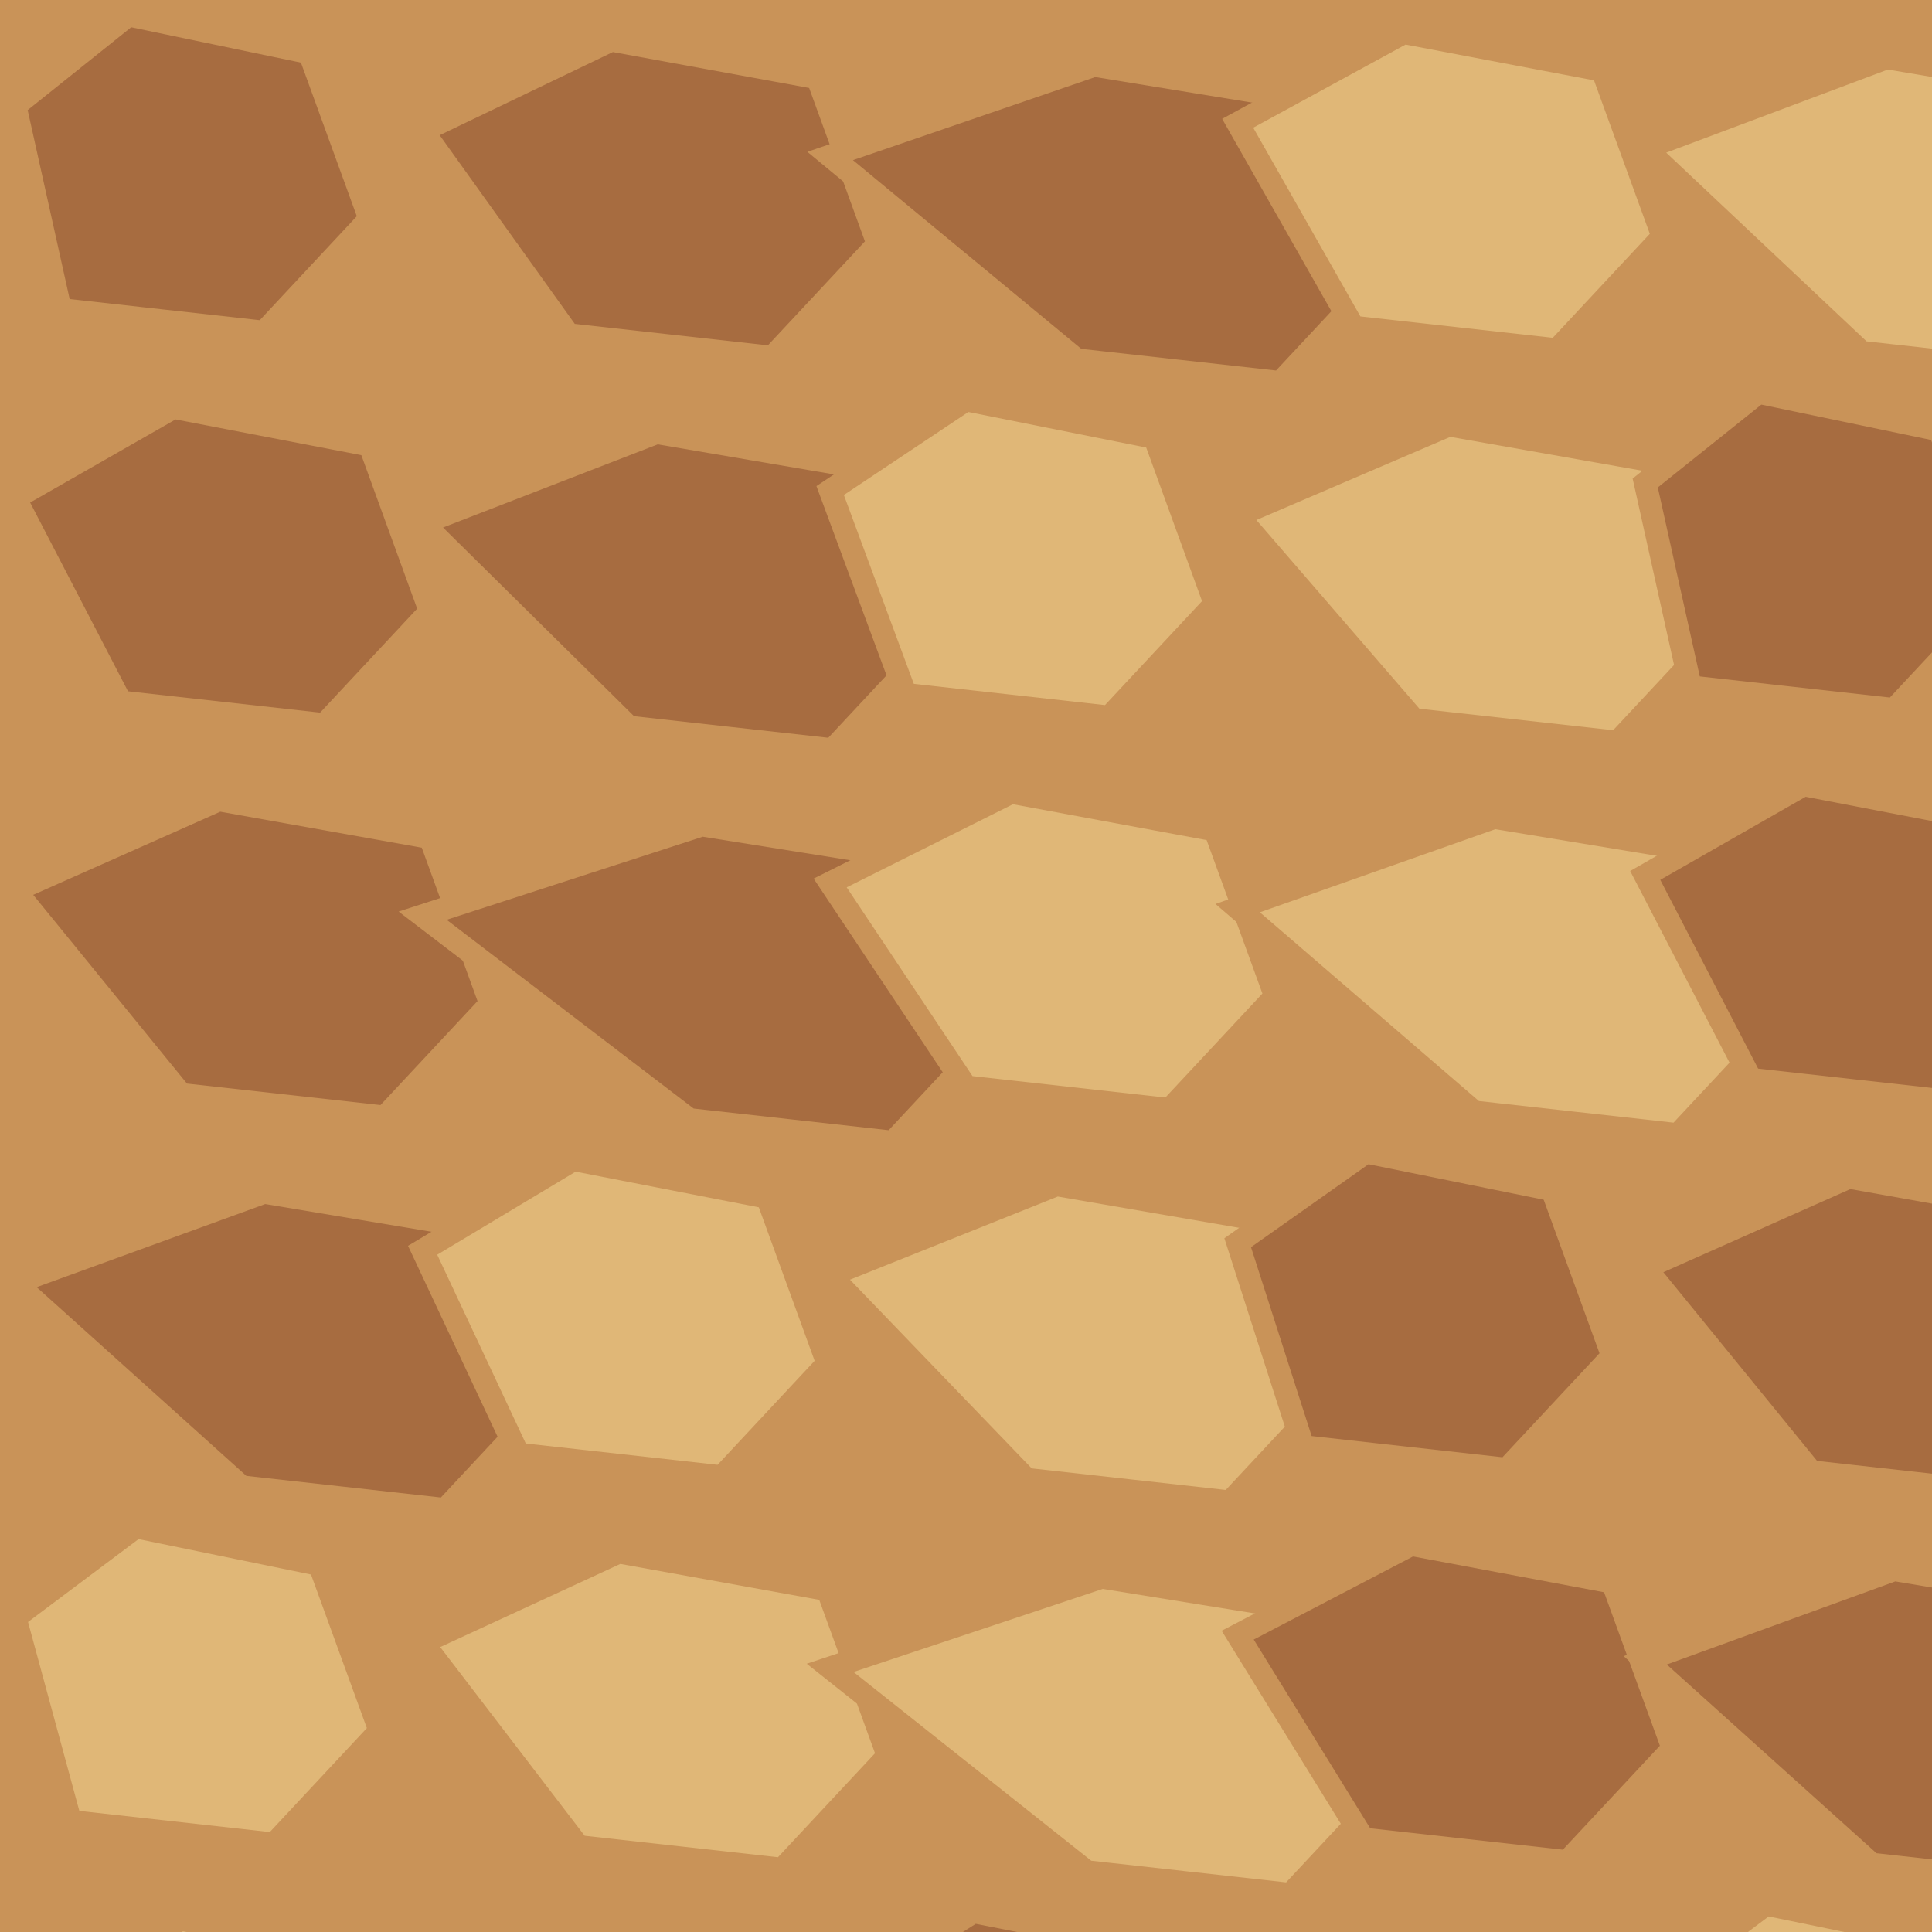
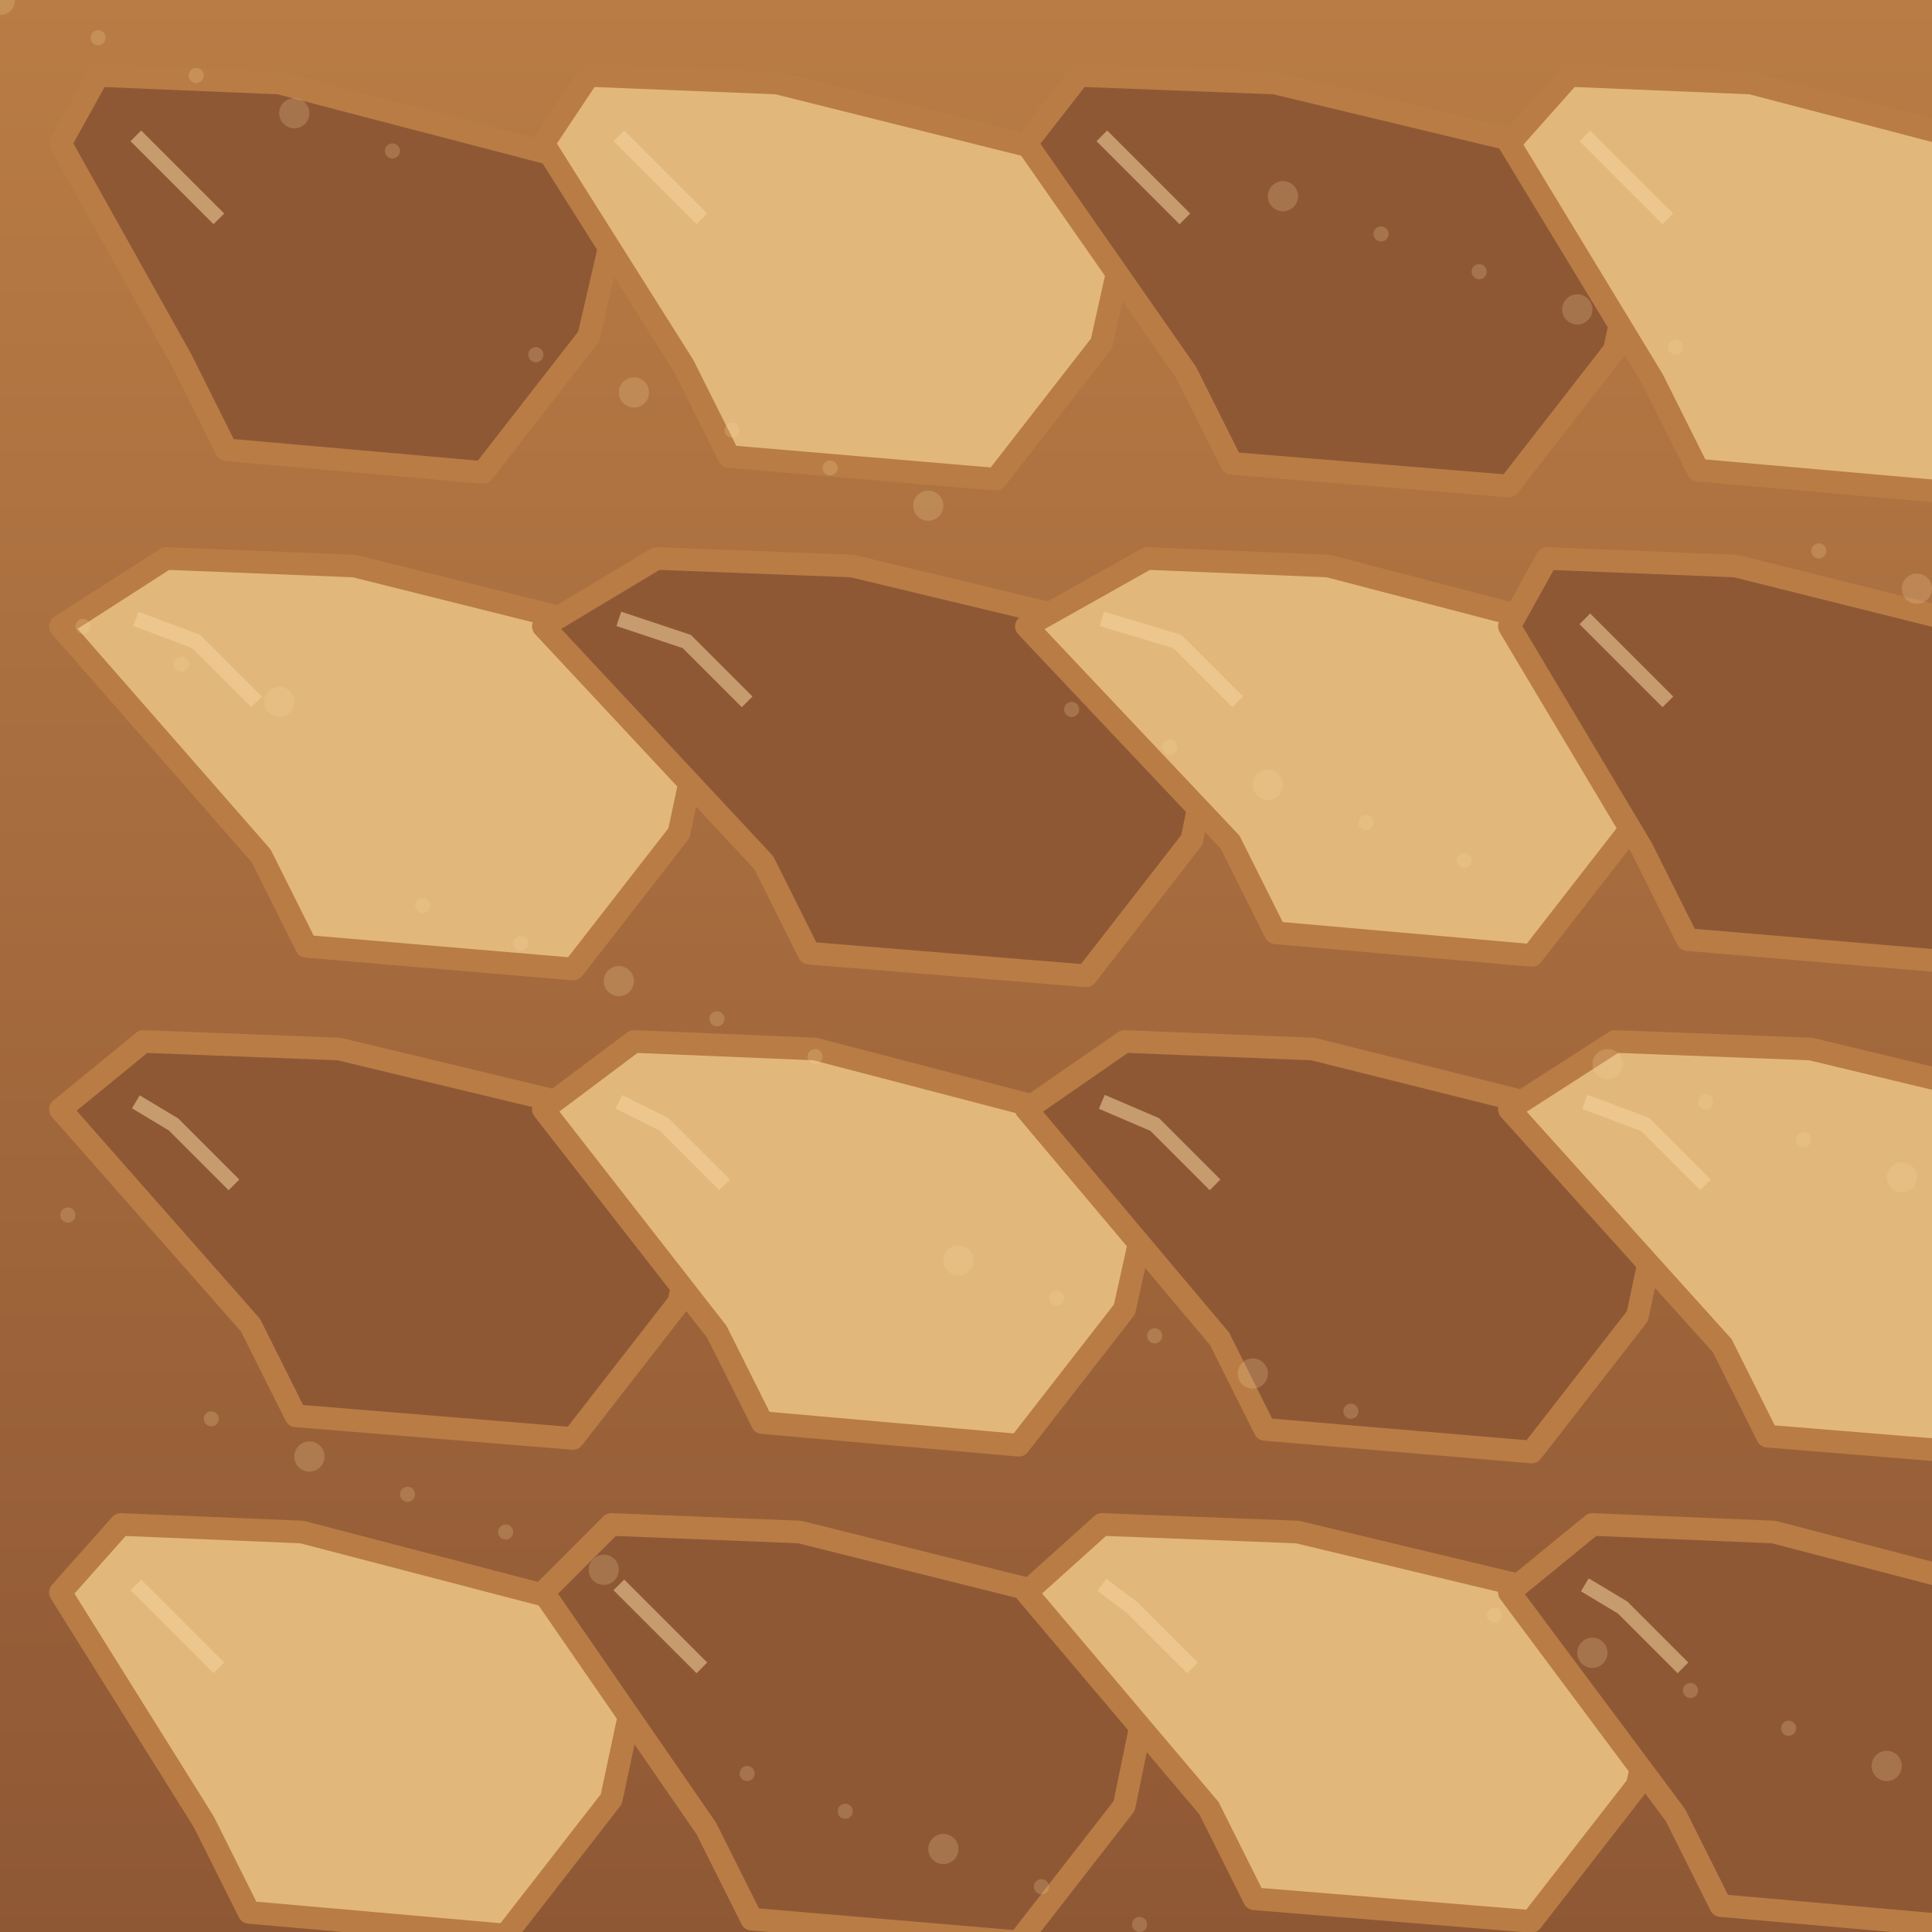
<svg xmlns="http://www.w3.org/2000/svg" width="256" height="256" viewBox="0 0 256 256">
-   <rect width="256" height="256" fill="#c99358" />
-   <path d="M2 14 l15 -12 l24 5 l8 22 l-14 15 l-27 -3Z" fill="#a76c40" stroke="#c99358" stroke-width="3" />
-   <path d="M56 17.333 l25 -12 l27.333 5 l8 22 l-14 15 l-27 -3Z" fill="#a76c40" stroke="#c99358" stroke-width="3" />
-   <path d="M110 20.667 l35 -12 l30.667 5 l8 22 l-14 15 l-27 -3Z" fill="#a76c40" stroke="#c99358" stroke-width="3" />
-   <path d="M164 16.333 l22 -12 l26.333 5 l8 22 l-14 15 l-27 -3Z" fill="#e0b777" stroke="#c99358" stroke-width="3" />
-   <path d="M218 19.667 l32 -12 l29.667 5 l8 22 l-14 15 l-27 -3Z" fill="#e0b777" stroke="#c99358" stroke-width="3" />
-   <path d="M2 66 l21 -12 l26 5 l8 22 l-14 15 l-27 -3Z" fill="#a76c40" stroke="#c99358" stroke-width="3" />
-   <path d="M56 69.333 l31 -12 l29.333 5 l8 22 l-14 15 l-27 -3Z" fill="#a76c40" stroke="#c99358" stroke-width="3" />
-   <path d="M110 65 l18 -12 l25 5 l8 22 l-14 15 l-27 -3Z" fill="#e0b777" stroke="#c99358" stroke-width="3" />
-   <path d="M164 68.333 l28 -12 l28.333 5 l8 22 l-14 15 l-27 -3Z" fill="#e0b777" stroke="#c99358" stroke-width="3" />
-   <path d="M218 64 l15 -12 l24 5 l8 22 l-14 15 l-27 -3Z" fill="#a76c40" stroke="#c99358" stroke-width="3" />
-   <path d="M2 118 l27 -12 l28 5 l8 22 l-14 15 l-27 -3Z" fill="#a76c40" stroke="#c99358" stroke-width="3" />
-   <path d="M56 121.333 l37 -12 l31.333 5 l8 22 l-14 15 l-27 -3Z" fill="#a76c40" stroke="#c99358" stroke-width="3" />
-   <path d="M110 117 l24 -12 l27 5 l8 22 l-14 15 l-27 -3Z" fill="#e0b777" stroke="#c99358" stroke-width="3" />
-   <path d="M164 120.333 l34 -12 l30.333 5 l8 22 l-14 15 l-27 -3Z" fill="#e0b777" stroke="#c99358" stroke-width="3" />
-   <path d="M218 116 l21 -12 l26 5 l8 22 l-14 15 l-27 -3Z" fill="#a76c40" stroke="#c99358" stroke-width="3" />
-   <path d="M2 170 l33 -12 l30 5 l8 22 l-14 15 l-27 -3Z" fill="#a76c40" stroke="#c99358" stroke-width="3" />
-   <path d="M56 165.667 l20 -12 l25.667 5 l8 22 l-14 15 l-27 -3Z" fill="#e0b777" stroke="#c99358" stroke-width="3" />
-   <path d="M110 169 l30 -12 l29 5 l8 22 l-14 15 l-27 -3Z" fill="#e0b777" stroke="#c99358" stroke-width="3" />
-   <path d="M164 164.667 l17 -12 l24.667 5 l8 22 l-14 15 l-27 -3Z" fill="#a76c40" stroke="#c99358" stroke-width="3" />
-   <path d="M218 168 l27 -12 l28 5 l8 22 l-14 15 l-27 -3Z" fill="#a76c40" stroke="#c99358" stroke-width="3" />
-   <path d="M2 214.333 l16 -12 l24.333 5 l8 22 l-14 15 l-27 -3Z" fill="#e0b777" stroke="#c99358" stroke-width="3" />
-   <path d="M56 217.667 l26 -12 l27.667 5 l8 22 l-14 15 l-27 -3Z" fill="#e0b777" stroke="#c99358" stroke-width="3" />
-   <path d="M110 221 l36 -12 l31 5 l8 22 l-14 15 l-27 -3Z" fill="#e0b777" stroke="#c99358" stroke-width="3" />
-   <path d="M164 216.667 l23 -12 l26.667 5 l8 22 l-14 15 l-27 -3Z" fill="#a76c40" stroke="#c99358" stroke-width="3" />
-   <path d="M218 220 l33 -12 l30 5 l8 22 l-14 15 l-27 -3Z" fill="#a76c40" stroke="#c99358" stroke-width="3" />
-   <path d="M2 266.333 l22 -12 l26.333 5 l8 22 l-14 15 l-27 -3Z" fill="#e0b777" stroke="#c99358" stroke-width="3" />
-   <path d="M56 269.667 l32 -12 l29.667 5 l8 22 l-14 15 l-27 -3Z" fill="#e0b777" stroke="#c99358" stroke-width="3" />
-   <path d="M110 265.333 l19 -12 l25.333 5 l8 22 l-14 15 l-27 -3Z" fill="#a76c40" stroke="#c99358" stroke-width="3" />
-   <path d="M164 268.667 l29 -12 l28.667 5 l8 22 l-14 15 l-27 -3Z" fill="#a76c40" stroke="#c99358" stroke-width="3" />
-   <path d="M218 264.333 l16 -12 l24.333 5 l8 22 l-14 15 l-27 -3Z" fill="#e0b777" stroke="#c99358" stroke-width="3" />
+   <defs>
+     <linearGradient id="base" x1="0" y1="0" x2="0" y2="1">
+       <stop stop-color="#b97c45" />
+       <stop offset="1" stop-color="#8f5835" />
+     </linearGradient>
+   </defs>
+   <rect width="256" height="256" fill="url(#base)" />
+   <path d="M8 19 l5 -9 l24 1 l46 12 l-5 21.6 l-14 18 l-34 -3 l-6 -12Z" fill="#8f5835" stroke="#b97c45" stroke-width="3" stroke-linejoin="round" />
+   <path d="M18 18 l3 3 l8 8" stroke="#f4d29c" stroke-width="2" fill="none" opacity=".55" />
+   <path d="M72 19 l6 -9 l24.96 1 l48 12 l-5 22.5 l-14 18 l-35.36 -3 l-6 -12Z" fill="#e2b77b" stroke="#b97c45" stroke-width="3" stroke-linejoin="round" />
+   <path d="M82 18 l3 3 l8 8" stroke="#f4d29c" stroke-width="2" fill="none" opacity=".55" />
+   <path d="M136 19 l7 -9 l25.92 1 l50 12 l-5 23.4 l-14 18 l-36.72 -3 l-6 -12Z" fill="#8f5835" stroke="#b97c45" stroke-width="3" stroke-linejoin="round" />
+   <path d="M146 18 l3 3 l8 8" stroke="#f4d29c" stroke-width="2" fill="none" opacity=".55" />
+   <path d="M200 19 l8 -9 l24 1 l46 12 l-5 24.3 l-14 18 l-34 -3 l-6 -12Z" fill="#e2b77b" stroke="#b97c45" stroke-width="3" stroke-linejoin="round" />
+   <path d="M210 18 l3 3 l8 8" stroke="#f4d29c" stroke-width="2" fill="none" opacity=".55" />
+   <path d="M8 83 l14 -9 l24.96 1 l48 12 l-5 23.4 l-14 18 l-35.36 -3 l-6 -12Z" fill="#e2b77b" stroke="#b97c45" stroke-width="3" stroke-linejoin="round" />
+   <path d="M18 82 l8 3 l8 8" stroke="#f4d29c" stroke-width="2" fill="none" opacity=".55" />
+   <path d="M72 83 l15 -9 l25.92 1 l50 12 l-5 24.3 l-14 18 l-36.72 -3 l-6 -12Z" fill="#8f5835" stroke="#b97c45" stroke-width="3" stroke-linejoin="round" />
+   <path d="M82 82 l9 3 l8 8" stroke="#f4d29c" stroke-width="2" fill="none" opacity=".55" />
+   <path d="M136 83 l16 -9 l24 1 l46 12 l-5 21.6 l-14 18 l-34 -3 l-6 -12Z" fill="#e2b77b" stroke="#b97c45" stroke-width="3" stroke-linejoin="round" />
+   <path d="M146 82 l10 3 l8 8" stroke="#f4d29c" stroke-width="2" fill="none" opacity=".55" />
+   <path d="M200 83 l5 -9 l24.96 1 l48 12 l-5 22.5 l-14 18 l-35.36 -3 l-6 -12Z" fill="#8f5835" stroke="#b97c45" stroke-width="3" stroke-linejoin="round" />
+   <path d="M210 82 l3 3 l8 8" stroke="#f4d29c" stroke-width="2" fill="none" opacity=".55" />
+   <path d="M8 147 l11 -9 l25.92 1 l50 12 l-5 21.6 l-14 18 l-36.72 -3 l-6 -12Z" fill="#8f5835" stroke="#b97c45" stroke-width="3" stroke-linejoin="round" />
+   <path d="M18 146 l5 3 l8 8" stroke="#f4d29c" stroke-width="2" fill="none" opacity=".55" />
+   <path d="M72 147 l12 -9 l24 1 l46 12 l-5 22.5 l-14 18 l-34 -3 l-6 -12Z" fill="#e2b77b" stroke="#b97c45" stroke-width="3" stroke-linejoin="round" />
+   <path d="M82 146 l6 3 l8 8" stroke="#f4d29c" stroke-width="2" fill="none" opacity=".55" />
+   <path d="M136 147 l13 -9 l24.96 1 l48 12 l-5 23.4 l-14 18 l-35.36 -3 l-6 -12Z" fill="#8f5835" stroke="#b97c45" stroke-width="3" stroke-linejoin="round" />
+   <path d="M146 146 l7 3 l8 8" stroke="#f4d29c" stroke-width="2" fill="none" opacity=".55" />
+   <path d="M200 147 l14 -9 l25.92 1 l50 12 l-5 24.3 l-14 18 l-36.72 -3 l-6 -12Z" fill="#e2b77b" stroke="#b97c45" stroke-width="3" stroke-linejoin="round" />
+   <path d="M210 146 l8 3 l8 8" stroke="#f4d29c" stroke-width="2" fill="none" opacity=".55" />
+   <path d="M8 211 l8 -9 l24 1 l46 12 l-5 23.4 l-14 18 l-34 -3 l-6 -12Z" fill="#e2b77b" stroke="#b97c45" stroke-width="3" stroke-linejoin="round" />
+   <path d="M18 210 l3 3 l8 8" stroke="#f4d29c" stroke-width="2" fill="none" opacity=".55" />
+   <path d="M72 211 l9 -9 l24.96 1 l48 12 l-5 24.3 l-14 18 l-35.36 -3 l-6 -12Z" fill="#8f5835" stroke="#b97c45" stroke-width="3" stroke-linejoin="round" />
+   <path d="M82 210 l3 3 l8 8" stroke="#f4d29c" stroke-width="2" fill="none" opacity=".55" />
+   <path d="M136 211 l10 -9 l25.92 1 l50 12 l-5 21.6 l-14 18 l-36.72 -3 l-6 -12Z" fill="#e2b77b" stroke="#b97c45" stroke-width="3" stroke-linejoin="round" />
+   <path d="M146 210 l4 3 l8 8" stroke="#f4d29c" stroke-width="2" fill="none" opacity=".55" />
+   <path d="M200 211 l11 -9 l24 1 l46 12 l-5 22.5 l-14 18 l-34 -3 l-6 -12Z" fill="#8f5835" stroke="#b97c45" stroke-width="3" stroke-linejoin="round" />
+   <path d="M210 210 l5 3 l8 8" stroke="#f4d29c" stroke-width="2" fill="none" opacity=".55" />
+   <circle cx="0" cy="0" r="2" fill="#f4d29c" opacity=".23" />
+   <circle cx="71" cy="47" r="1" fill="#f4d29c" opacity=".23" />
+   <circle cx="142" cy="94" r="1" fill="#f4d29c" opacity=".23" />
+   <circle cx="213" cy="141" r="2" fill="#f4d29c" opacity=".23" />
+   <circle cx="28" cy="188" r="1" fill="#f4d29c" opacity=".23" />
+   <circle cx="99" cy="235" r="1" fill="#f4d29c" opacity=".23" />
+   <circle cx="170" cy="26" r="2" fill="#f4d29c" opacity=".23" />
+   <circle cx="241" cy="73" r="1" fill="#f4d29c" opacity=".23" />
+   <circle cx="56" cy="120" r="1" fill="#f4d29c" opacity=".23" />
+   <circle cx="127" cy="167" r="2" fill="#f4d29c" opacity=".23" />
+   <circle cx="198" cy="214" r="1" fill="#f4d29c" opacity=".23" />
+   <circle cx="13" cy="5" r="1" fill="#f4d29c" opacity=".23" />
+   <circle cx="84" cy="52" r="2" fill="#f4d29c" opacity=".23" />
+   <circle cx="155" cy="99" r="1" fill="#f4d29c" opacity=".23" />
+   <circle cx="226" cy="146" r="1" fill="#f4d29c" opacity=".23" />
+   <circle cx="41" cy="193" r="2" fill="#f4d29c" opacity=".23" />
+   <circle cx="112" cy="240" r="1" fill="#f4d29c" opacity=".23" />
+   <circle cx="183" cy="31" r="1" fill="#f4d29c" opacity=".23" />
+   <circle cx="254" cy="78" r="2" fill="#f4d29c" opacity=".23" />
+   <circle cx="69" cy="125" r="1" fill="#f4d29c" opacity=".23" />
+   <circle cx="140" cy="172" r="1" fill="#f4d29c" opacity=".23" />
+   <circle cx="211" cy="219" r="2" fill="#f4d29c" opacity=".23" />
+   <circle cx="26" cy="10" r="1" fill="#f4d29c" opacity=".23" />
+   <circle cx="97" cy="57" r="1" fill="#f4d29c" opacity=".23" />
+   <circle cx="168" cy="104" r="2" fill="#f4d29c" opacity=".23" />
+   <circle cx="239" cy="151" r="1" fill="#f4d29c" opacity=".23" />
+   <circle cx="54" cy="198" r="1" fill="#f4d29c" opacity=".23" />
+   <circle cx="125" cy="245" r="2" fill="#f4d29c" opacity=".23" />
+   <circle cx="196" cy="36" r="1" fill="#f4d29c" opacity=".23" />
+   <circle cx="11" cy="83" r="1" fill="#f4d29c" opacity=".23" />
+   <circle cx="82" cy="130" r="2" fill="#f4d29c" opacity=".23" />
+   <circle cx="153" cy="177" r="1" fill="#f4d29c" opacity=".23" />
+   <circle cx="224" cy="224" r="1" fill="#f4d29c" opacity=".23" />
+   <circle cx="39" cy="15" r="2" fill="#f4d29c" opacity=".23" />
+   <circle cx="110" cy="62" r="1" fill="#f4d29c" opacity=".23" />
+   <circle cx="181" cy="109" r="1" fill="#f4d29c" opacity=".23" />
+   <circle cx="252" cy="156" r="2" fill="#f4d29c" opacity=".23" />
+   <circle cx="67" cy="203" r="1" fill="#f4d29c" opacity=".23" />
+   <circle cx="138" cy="250" r="1" fill="#f4d29c" opacity=".23" />
+   <circle cx="209" cy="41" r="2" fill="#f4d29c" opacity=".23" />
+   <circle cx="24" cy="88" r="1" fill="#f4d29c" opacity=".23" />
+   <circle cx="95" cy="135" r="1" fill="#f4d29c" opacity=".23" />
+   <circle cx="166" cy="182" r="2" fill="#f4d29c" opacity=".23" />
+   <circle cx="237" cy="229" r="1" fill="#f4d29c" opacity=".23" />
+   <circle cx="52" cy="20" r="1" fill="#f4d29c" opacity=".23" />
+   <circle cx="123" cy="67" r="2" fill="#f4d29c" opacity=".23" />
+   <circle cx="194" cy="114" r="1" fill="#f4d29c" opacity=".23" />
+   <circle cx="9" cy="161" r="1" fill="#f4d29c" opacity=".23" />
+   <circle cx="80" cy="208" r="2" fill="#f4d29c" opacity=".23" />
+   <circle cx="151" cy="255" r="1" fill="#f4d29c" opacity=".23" />
+   <circle cx="222" cy="46" r="1" fill="#f4d29c" opacity=".23" />
+   <circle cx="37" cy="93" r="2" fill="#f4d29c" opacity=".23" />
+   <circle cx="108" cy="140" r="1" fill="#f4d29c" opacity=".23" />
+   <circle cx="179" cy="187" r="1" fill="#f4d29c" opacity=".23" />
+   <circle cx="250" cy="234" r="2" fill="#f4d29c" opacity=".23" />
</svg>
